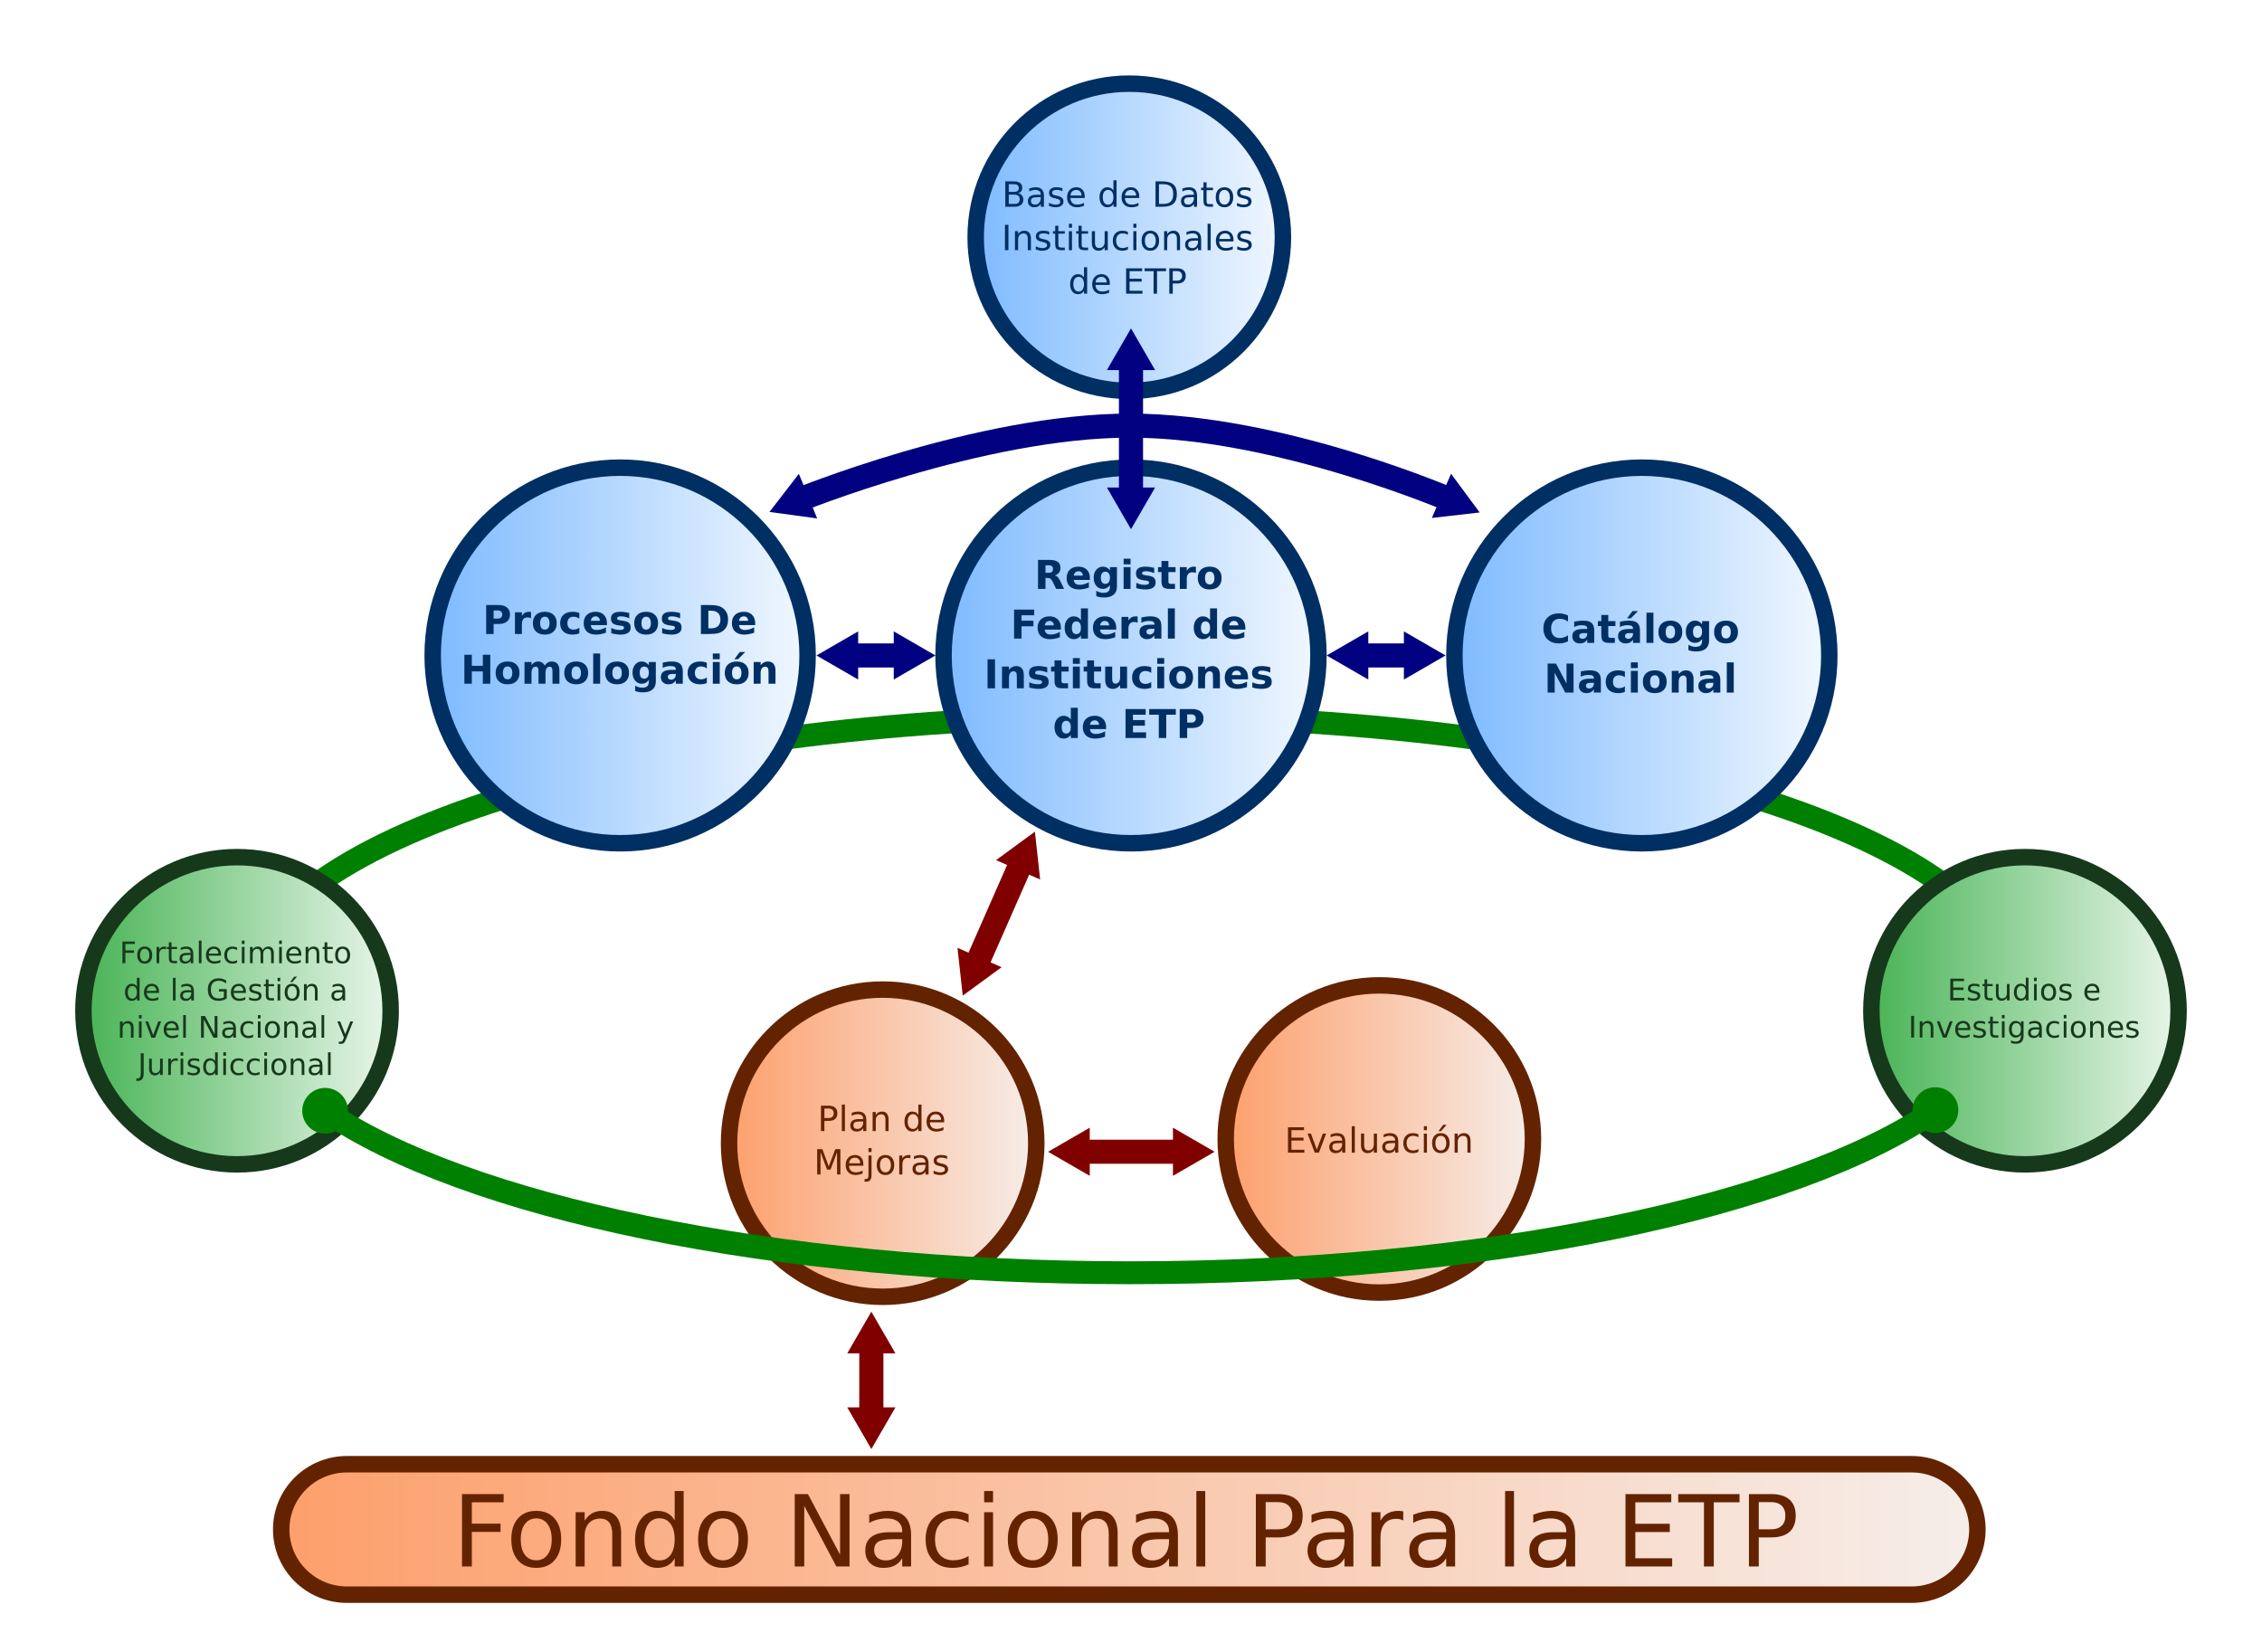
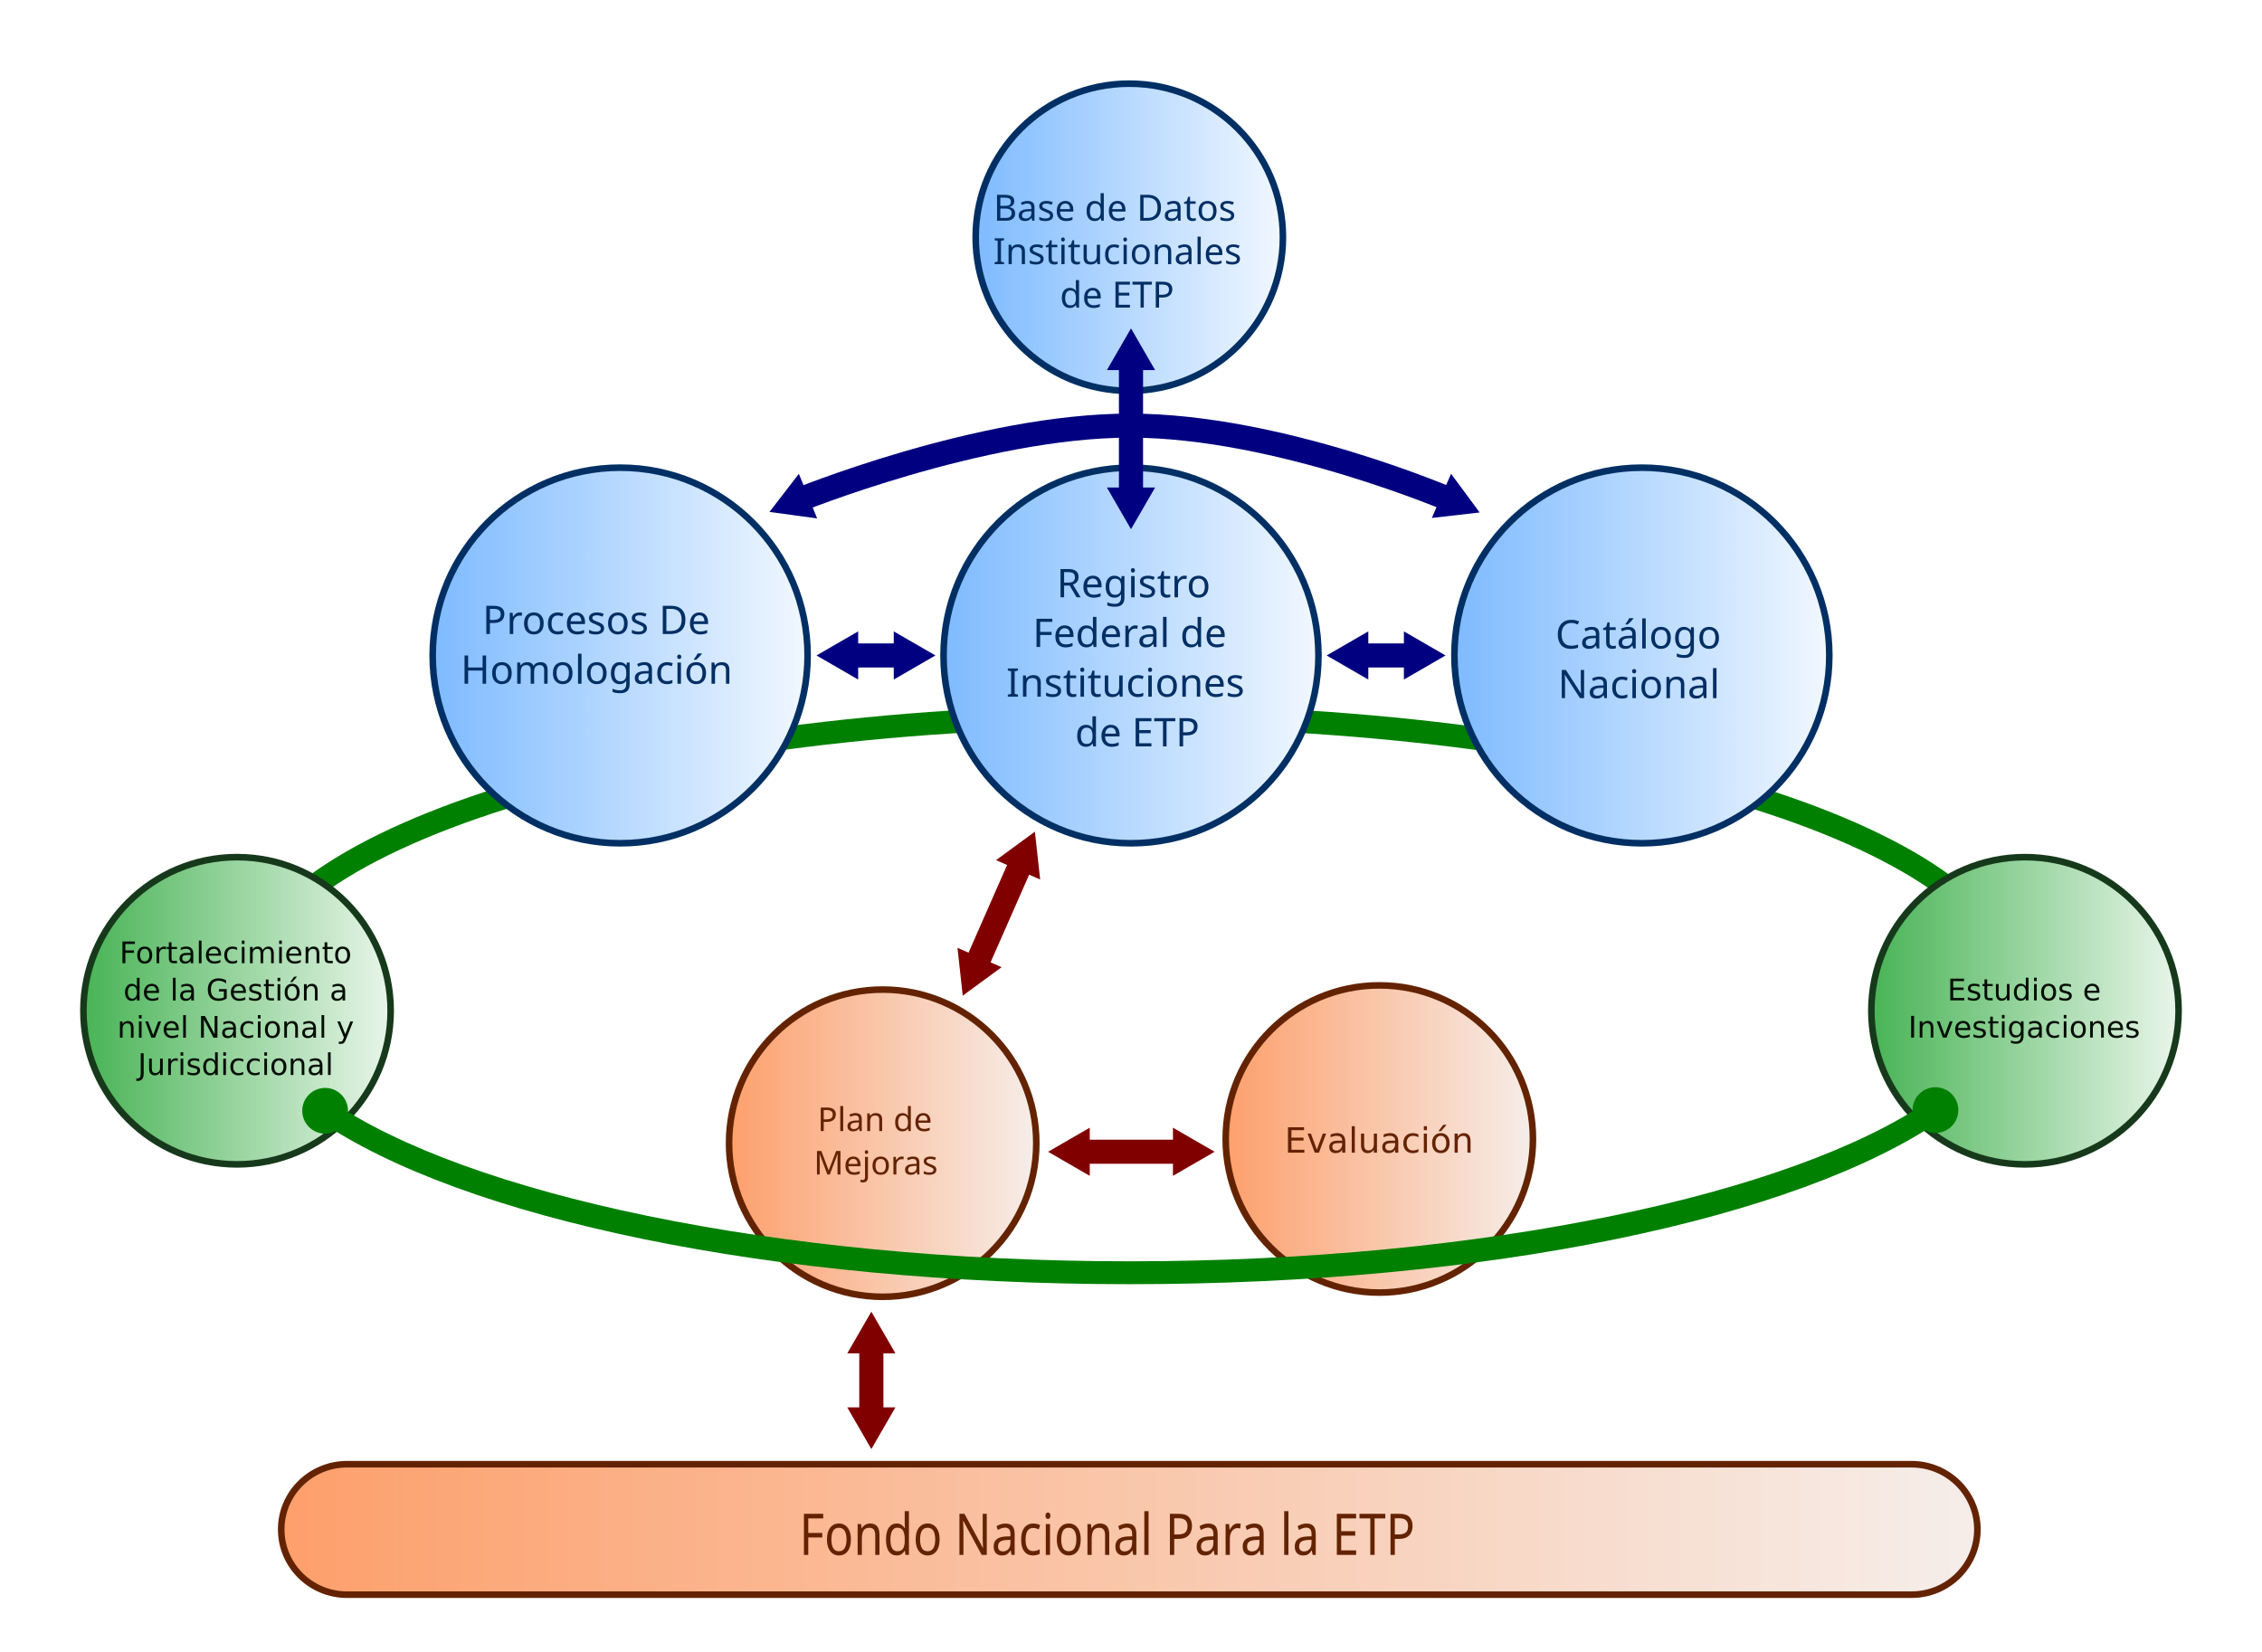
<svg xmlns="http://www.w3.org/2000/svg" xmlns:xlink="http://www.w3.org/1999/xlink" version="1.2" width="686.883" height="501.695" id="svg2">
  <defs id="defs4">
    <marker orient="auto" refY="0" refX="0" id="DotS" style="overflow:visible">
      <path id="path4845" d="m -2.5,-1 c 0,2.76 -2.24,5 -5,5 -2.76,0 -5,-2.24 -5,-5 0,-2.76 2.24,-5 5,-5 2.76,0 5,2.24 5,5 z" style="fill-rule:evenodd;stroke:#000000;stroke-width:1pt;marker-start:none;marker-end:none" transform="matrix(0.2,0,0,0.2,1.48,0.2)" />
    </marker>
    <marker orient="auto" refY="0" refX="0" id="TriangleInS" style="overflow:visible">
      <path id="path4917" d="m 5.77,0 -8.65,5 0,-10 8.65,5 z" style="fill-rule:evenodd;stroke:#000000;stroke-width:1pt;marker-start:none" transform="scale(-0.2,-0.2)" />
    </marker>
    <marker orient="auto" refY="0" refX="0" id="TriangleOutS" style="overflow:visible">
      <path id="path4926" d="m 5.77,0 -8.65,5 0,-10 8.65,5 z" style="fill-rule:evenodd;stroke:#000000;stroke-width:1pt;marker-start:none" transform="scale(0.2,0.2)" />
    </marker>
    <marker orient="auto" refY="0" refX="0" id="Arrow2Send" style="overflow:visible">
      <path id="path4810" style="font-size:12px;fill-rule:evenodd;stroke-width:0.625;stroke-linejoin:round" d="M 8.719,4.034 -2.207,0.016 8.719,-4.002 c -1.745,2.372 -1.735,5.617 -6e-7,8.035 z" transform="matrix(-0.3,0,0,-0.3,0.69,0)" />
    </marker>
    <marker orient="auto" refY="0" refX="0" id="Arrow2Sstart" style="overflow:visible">
      <path id="path4807" style="font-size:12px;fill-rule:evenodd;stroke-width:0.625;stroke-linejoin:round" d="M 8.719,4.034 -2.207,0.016 8.719,-4.002 c -1.745,2.372 -1.735,5.617 -6e-7,8.035 z" transform="matrix(0.3,0,0,0.3,-0.69,0)" />
    </marker>
    <marker orient="auto" refY="0" refX="0" id="Arrow1Lstart" style="overflow:visible">
      <path id="path4777" d="M 0,0 5,-5 -12.5,0 5,5 0,0 z" style="fill-rule:evenodd;stroke:#000000;stroke-width:1pt;marker-start:none" transform="matrix(0.8,0,0,0.8,10,0)" />
    </marker>
    <linearGradient id="linearGradient4652">
      <stop id="stop4654" style="stop-color:#47b354;stop-opacity:1;" offset="0" />
      <stop id="stop4656" style="stop-color:#eaf6eb;stop-opacity:1;" offset="1" />
    </linearGradient>
    <linearGradient id="linearGradient4636">
      <stop offset="0" style="stop-color:#fd9f6b;stop-opacity:1;" id="stop4638" />
      <stop offset="1" style="stop-color:#f6eeea;stop-opacity:1;" id="stop4640" />
    </linearGradient>
    <linearGradient id="linearGradient3600">
      <stop id="stop3602" style="stop-color:#ffb601;stop-opacity:1" offset="0" />
      <stop id="stop3604" style="stop-color:#ffdf91;stop-opacity:1" offset="1" />
    </linearGradient>
    <linearGradient id="linearGradient3600-6">
      <stop id="stop3602-8" style="stop-color:#cb8d35;stop-opacity:1" offset="0" />
      <stop id="stop3604-1" style="stop-color:#e8cea8;stop-opacity:1" offset="1" />
    </linearGradient>
    <linearGradient id="linearGradient3600-0-3">
      <stop id="stop3602-0-1" style="stop-color:#7dbaff;stop-opacity:1" offset="0" />
      <stop id="stop3604-6-0" style="stop-color:#f2f8ff;stop-opacity:1" offset="1" />
    </linearGradient>
    <linearGradient id="linearGradient3600-0-3-1">
      <stop id="stop3602-0-1-0" style="stop-color:#253e8f;stop-opacity:1" offset="0" />
      <stop id="stop3604-6-0-3" style="stop-color:#385bcc;stop-opacity:1" offset="1" />
    </linearGradient>
    <linearGradient x1="264.286" y1="142.791" x2="264.286" y2="293.362" id="linearGradient3983-7" xlink:href="#linearGradient3600-6-4" gradientUnits="userSpaceOnUse" gradientTransform="matrix(0.4129249,0,0,0.4237654,410.4032,250.8447)" />
    <linearGradient id="linearGradient3600-6-4">
      <stop id="stop3602-8-7" style="stop-color:#cb8d35;stop-opacity:1" offset="0" />
      <stop id="stop3604-1-1" style="stop-color:#e8cea8;stop-opacity:1" offset="1" />
    </linearGradient>
    <linearGradient x1="264.286" y1="142.791" x2="264.286" y2="293.362" id="linearGradient3032" xlink:href="#linearGradient3600" gradientUnits="userSpaceOnUse" gradientTransform="matrix(0.4129249,0,0,0.4441387,50.51218,-40.02081)" />
    <linearGradient x1="264.286" y1="142.791" x2="264.286" y2="293.362" id="linearGradient3044" xlink:href="#linearGradient3600-6" gradientUnits="userSpaceOnUse" gradientTransform="matrix(0.4129249,0,0,0.5378561,307.7055,-51.16677)" />
    <linearGradient x1="264.286" y1="142.791" x2="264.286" y2="293.362" id="linearGradient3056" xlink:href="#linearGradient3600-0-3" gradientUnits="userSpaceOnUse" gradientTransform="matrix(0.4129249,0,0,0.5378561,50.51219,80.4715)" />
    <linearGradient x1="264.286" y1="142.791" x2="264.286" y2="293.362" id="linearGradient3069" xlink:href="#linearGradient3600-0-3" gradientUnits="userSpaceOnUse" gradientTransform="matrix(0.4129249,0,0,0.5378561,208.6035,80.47149)" />
    <linearGradient x1="264.286" y1="142.791" x2="264.286" y2="293.362" id="linearGradient3083" xlink:href="#linearGradient3600-0-3-1" gradientUnits="userSpaceOnUse" gradientTransform="matrix(0.4129249,0,0,0.5378561,436.3021,80.47149)" />
    <linearGradient x1="264.286" y1="142.791" x2="264.286" y2="293.362" id="linearGradient3097" xlink:href="#linearGradient3600-6" gradientUnits="userSpaceOnUse" gradientTransform="matrix(0.4129249,0,0,0.4237654,51.54455,230.8447)" />
    <linearGradient x1="264.286" y1="142.791" x2="264.286" y2="293.362" id="linearGradient3111" xlink:href="#linearGradient3600-6" gradientUnits="userSpaceOnUse" gradientTransform="matrix(0.4129249,0,0,0.4237654,430.4032,230.8447)" />
    <linearGradient xlink:href="#linearGradient4652" id="linearGradient4748" gradientUnits="userSpaceOnUse" x1="-390.831" y1="56.78" x2="-265.102" y2="56.78" />
    <linearGradient xlink:href="#linearGradient3600-0-3" id="linearGradient4750" gradientUnits="userSpaceOnUse" x1="-390.649" y1="56.78" x2="-265.283" y2="56.78" />
    <linearGradient xlink:href="#linearGradient3600-0-3" id="linearGradient4752" gradientUnits="userSpaceOnUse" x1="-390.649" y1="56.78" x2="-265.283" y2="56.78" />
    <linearGradient xlink:href="#linearGradient3600-0-3" id="linearGradient4754" gradientUnits="userSpaceOnUse" x1="-390.649" y1="56.78" x2="-265.283" y2="56.78" />
    <linearGradient xlink:href="#linearGradient3600-0-3" id="linearGradient4756" gradientUnits="userSpaceOnUse" x1="-390.831" y1="56.78" x2="-265.102" y2="56.78" />
    <linearGradient xlink:href="#linearGradient4652" id="linearGradient4758" gradientUnits="userSpaceOnUse" x1="-390.831" y1="56.78" x2="-265.102" y2="56.78" />
    <linearGradient xlink:href="#linearGradient4636" id="linearGradient4760" gradientUnits="userSpaceOnUse" x1="-390.831" y1="56.78" x2="-265.102" y2="56.78" />
    <linearGradient xlink:href="#linearGradient4636" id="linearGradient4762" gradientUnits="userSpaceOnUse" x1="-390.831" y1="56.78" x2="-265.102" y2="56.78" />
    <marker orient="auto" refY="0" refX="0" id="Arrow2Sstart-7" style="overflow:visible">
      <path id="path4807-2" style="font-size:12px;fill-rule:evenodd;stroke-width:0.625;stroke-linejoin:round" d="M 8.719,4.034 -2.207,0.016 8.719,-4.002 c -1.745,2.372 -1.735,5.617 -6e-7,8.035 z" transform="matrix(0.3,0,0,0.3,-0.69,0)" />
    </marker>
    <marker orient="auto" refY="0" refX="0" id="Arrow2Send-3" style="overflow:visible">
      <path id="path4810-5" style="font-size:12px;fill-rule:evenodd;stroke-width:0.625;stroke-linejoin:round" d="M 8.719,4.034 -2.207,0.016 8.719,-4.002 c -1.745,2.372 -1.735,5.617 -6e-7,8.035 z" transform="matrix(-0.3,0,0,-0.3,0.69,0)" />
    </marker>
    <marker orient="auto" refY="0" refX="0" id="Arrow2Sstart-8" style="overflow:visible">
      <path id="path4807-9" style="font-size:12px;fill-rule:evenodd;stroke-width:0.625;stroke-linejoin:round" d="M 8.719,4.034 -2.207,0.016 8.719,-4.002 c -1.745,2.372 -1.735,5.617 -6e-7,8.035 z" transform="matrix(0.3,0,0,0.3,-0.69,0)" />
    </marker>
    <marker orient="auto" refY="0" refX="0" id="Arrow2Send-4" style="overflow:visible">
      <path id="path4810-1" style="font-size:12px;fill-rule:evenodd;stroke-width:0.625;stroke-linejoin:round" d="M 8.719,4.034 -2.207,0.016 8.719,-4.002 c -1.745,2.372 -1.735,5.617 -6e-7,8.035 z" transform="matrix(-0.3,0,0,-0.3,0.69,0)" />
    </marker>
    <marker orient="auto" refY="0" refX="0" id="Arrow2Sstart-5" style="overflow:visible">
      <path id="path4807-4" style="font-size:12px;fill-rule:evenodd;stroke-width:0.625;stroke-linejoin:round" d="M 8.719,4.034 -2.207,0.016 8.719,-4.002 c -1.745,2.372 -1.735,5.617 -6e-7,8.035 z" transform="matrix(0.3,0,0,0.3,-0.69,0)" />
    </marker>
    <marker orient="auto" refY="0" refX="0" id="Arrow2Send-8" style="overflow:visible">
      <path id="path4810-7" style="font-size:12px;fill-rule:evenodd;stroke-width:0.625;stroke-linejoin:round" d="M 8.719,4.034 -2.207,0.016 8.719,-4.002 c -1.745,2.372 -1.735,5.617 -6e-7,8.035 z" transform="matrix(-0.3,0,0,-0.3,0.69,0)" />
    </marker>
    <marker orient="auto" refY="0" refX="0" id="TriangleInS-4" style="overflow:visible">
      <path id="path4917-5" d="m 5.77,0 -8.65,5 0,-10 8.65,5 z" style="fill-rule:evenodd;stroke:#000000;stroke-width:1pt;marker-start:none" transform="scale(-0.2,-0.2)" />
    </marker>
    <marker orient="auto" refY="0" refX="0" id="TriangleOutS-7" style="overflow:visible">
      <path id="path4926-0" d="m 5.77,0 -8.65,5 0,-10 8.65,5 z" style="fill-rule:evenodd;stroke:#000000;stroke-width:1pt;marker-start:none" transform="scale(0.2,0.2)" />
    </marker>
    <marker orient="auto" refY="0" refX="0" id="TriangleInS-8" style="overflow:visible">
      <path id="path4917-9" d="m 5.77,0 -8.65,5 0,-10 8.65,5 z" style="fill-rule:evenodd;stroke:#000000;stroke-width:1pt;marker-start:none" transform="scale(-0.2,-0.2)" />
    </marker>
    <marker orient="auto" refY="0" refX="0" id="TriangleOutS-9" style="overflow:visible">
      <path id="path4926-3" d="m 5.77,0 -8.65,5 0,-10 8.65,5 z" style="fill-rule:evenodd;stroke:#000000;stroke-width:1pt;marker-start:none" transform="scale(0.2,0.2)" />
    </marker>
    <marker orient="auto" refY="0" refX="0" id="TriangleInS-46" style="overflow:visible">
      <path id="path4917-4" d="m 5.77,0 -8.65,5 0,-10 8.65,5 z" style="fill-rule:evenodd;stroke:#000000;stroke-width:1pt;marker-start:none" transform="scale(-0.2,-0.2)" />
    </marker>
    <marker orient="auto" refY="0" refX="0" id="TriangleOutS-5" style="overflow:visible">
      <path id="path4926-5" d="m 5.77,0 -8.65,5 0,-10 8.65,5 z" style="fill-rule:evenodd;stroke:#000000;stroke-width:1pt;marker-start:none" transform="scale(0.2,0.2)" />
    </marker>
    <linearGradient xlink:href="#linearGradient4636" id="linearGradient4014" gradientUnits="userSpaceOnUse" x1="-902.5" y1="329.661" x2="-214.449" y2="329.661" gradientTransform="matrix(0.7540672,0,0,0.7540672,764.0532,215.8952)" />
    <linearGradient xlink:href="#linearGradient3600-0-3" id="linearGradient4220" gradientUnits="userSpaceOnUse" x1="-390.831" y1="56.78" x2="-265.102" y2="56.78" />
  </defs>
  <path style="font-size:medium;font-style:normal;font-variant:normal;font-weight:normal;font-stretch:normal;text-indent:0;text-align:start;text-decoration:none;line-height:normal;letter-spacing:normal;word-spacing:normal;text-transform:none;direction:ltr;block-progression:tb;writing-mode:lr-tb;text-anchor:start;color:#000000;fill:#008000;fill-opacity:1;stroke:none;stroke-width:9.215;marker:none;visibility:visible;display:inline;overflow:visible;enable-background:accumulate;font-family:Bitstream Vera Sans;-inkscape-font-specification:Bitstream Vera Sans" d="m 343.073,214.066 c -74.539,0 -142.019,9.465 -191.156,24.908 -24.568,7.721 -44.561,16.911 -58.652,27.382 -14.092,10.471 -22.528,22.516 -22.528,35.677 0,14.183 9.756,27.042 25.921,38.104 l 3.912,-5.75 C 85.394,324.002 77.688,312.996 77.688,302.032 c 0,-10.173 6.605,-20.344 19.724,-30.092 13.119,-9.748 32.492,-18.775 56.579,-26.345 48.172,-15.14 115.133,-24.578 189.082,-24.578 73.949,0 140.886,9.438 189.059,24.578 24.086,7.57 43.483,16.597 56.602,26.345 13.119,9.748 19.724,19.919 19.724,30.092 0,10.945 -7.685,21.937 -22.811,32.307 l 3.912,5.726 c 16.114,-11.048 25.85,-23.875 25.85,-38.033 0,-13.161 -8.436,-25.206 -22.528,-35.677 -14.092,-10.471 -34.084,-19.661 -58.652,-27.382 -49.137,-15.443 -116.617,-24.908 -191.156,-24.908 z" id="path9162" />
  <g id="g_bases">
-     <path transform="matrix(0.7540672,0,0,0.7540672,590.2344,29.23682)" d="m -266.102,56.78 a 61.864,61.864 0 1 1 -123.729,0 61.864,61.864 0 1 1 123.729,0 z" id="path3446" style="fill:url(#linearGradient4220);fill-opacity:1;stroke:#002f64;stroke-width:6.631;stroke-linejoin:round;stroke-miterlimit:4;stroke-opacity:1;stroke-dasharray:none;stroke-dashoffset:0" />
-     <text xml:space="preserve" style="font-size:15.081px;font-style:normal;font-weight:normal;text-align:start;text-anchor:start;fill:#002f64;fill-opacity:1;stroke:none;font-family:Bitstream Vera Sans" x="304.242" y="62.792" id="text4098">
-       <tspan x="304.242" y="62.792" id="tspan4100">
-         <tspan x="304.242" y="62.792" style="font-size:10.557px;text-align:start;text-anchor:start;fill:#002f64" id="tspan4102">Base de Datos </tspan>
-       </tspan>
-       <tspan x="304.139" y="75.988" id="tspan4104">
-         <tspan x="304.139" y="75.988" style="font-size:10.557px;text-align:start;text-anchor:start;fill:#002f64" id="tspan4106">Institucionales </tspan>
-       </tspan>
-       <tspan x="324.376" y="89.184" id="tspan4108">
-         <tspan x="324.376" y="89.184" style="font-size:10.557px;text-align:start;text-anchor:start;fill:#002f64" id="tspan4110">de ETP</tspan>
+     <path transform="matrix(0.7540672,0,0,0.7540672,590.2344,29.23682)" d="m -266.102,56.78 a 61.864,61.864 0 1 1 -123.729,0 61.864,61.864 0 1 1 123.729,0 z" id="path3446" style="fill:url(#linearGradient4220);fill-opacity:1;stroke:#002f64;stroke-width:2.652;stroke-linejoin:round;stroke-miterlimit:4;stroke-opacity:1;stroke-dasharray:none;stroke-dashoffset:0" />
+     <text xml:space="preserve" style="font-size:11px;font-style:normal;font-variant:normal;font-weight:normal;font-stretch:normal;text-align:start;line-height:125%;writing-mode:lr-tb;text-anchor:start;fill:#002f64;fill-opacity:1;stroke:none;font-family:Sans;-inkscape-font-specification:Sans" x="301.7" y="67.029" id="text4098">
+       <tspan x="301.7" y="67.029" id="tspan4100">
+         <tspan x="301.7" y="67.029" style="font-size:11px;font-style:normal;font-variant:normal;font-weight:normal;font-stretch:normal;text-align:start;line-height:125%;writing-mode:lr-tb;text-anchor:start;fill:#002f64;font-family:Sans;-inkscape-font-specification:Sans" id="tspan4102">Base de Datos </tspan>
+       </tspan>
+       <tspan x="301.597" y="80.225" id="tspan4104">
+         <tspan x="301.597" y="80.225" style="font-size:11px;font-style:normal;font-variant:normal;font-weight:normal;font-stretch:normal;text-align:start;line-height:125%;writing-mode:lr-tb;text-anchor:start;fill:#002f64;font-family:Sans;-inkscape-font-specification:Sans" id="tspan4106">Institucionales </tspan>
+       </tspan>
+       <tspan x="321.834" y="93.422" id="tspan4108">
+         <tspan x="321.834" y="93.422" style="font-size:11px;font-style:normal;font-variant:normal;font-weight:normal;font-stretch:normal;text-align:start;line-height:125%;writing-mode:lr-tb;text-anchor:start;fill:#002f64;font-family:Sans;-inkscape-font-specification:Sans" id="tspan4110">de ETP</tspan>
      </tspan>
    </text>
  </g>
  <g id="g_homologacion">
-     <path transform="matrix(0.9201729,0,0,0.9219304,490.0981,146.7132)" d="m -266.102,56.78 a 61.864,61.864 0 1 1 -123.729,0 61.864,61.864 0 1 1 123.729,0 z" id="path3446-6" style="fill:url(#linearGradient4750);fill-opacity:1;stroke:#002f64;stroke-width:5.429;stroke-linejoin:round;stroke-miterlimit:4;stroke-opacity:1;stroke-dasharray:none;stroke-dashoffset:0" />
-     <text transform="scale(0.9990464,1.000954)" id="text4070" y="192.367" x="146.661" style="font-size:12.065px;font-style:normal;font-weight:bold;text-align:start;text-anchor:start;fill:#002f64;fill-opacity:1;stroke:none;font-family:Bitstream Vera Sans;-inkscape-font-specification:Bitstream Vera Sans Bold" xml:space="preserve">
+     <path transform="matrix(0.9201729,0,0,0.9219304,490.0981,146.7132)" d="m -266.102,56.78 a 61.864,61.864 0 1 1 -123.729,0 61.864,61.864 0 1 1 123.729,0 z" id="path3446-6" style="fill:url(#linearGradient4750);fill-opacity:1;stroke:#002f64;stroke-width:2.171;stroke-linejoin:round;stroke-miterlimit:4;stroke-opacity:1;stroke-dasharray:none;stroke-dashoffset:0" />
+     <text transform="scale(0.9990464,1.000954)" id="text4070" y="192.367" x="146.661" style="font-size:12px;font-style:normal;font-weight:normal;text-align:start;text-anchor:start;fill:#002f64;fill-opacity:1;stroke:none;font-family:Sans;-inkscape-font-specification:Sans;font-stretch:normal;font-variant:normal;writing-mode:lr;line-height:125%" xml:space="preserve">
      <tspan id="tspan4072" y="192.367" x="146.661">
-         <tspan id="tspan4074" style="fill:#002f64;-inkscape-font-specification:Bitstream Vera Sans Bold;text-anchor:start;text-align:start" y="192.367" x="146.661">Procesos De </tspan>
+         <tspan id="tspan4074" style="text-align:start;text-anchor:start;fill:#002f64;-inkscape-font-specification:Sans;font-family:Sans;font-weight:normal;font-style:normal;font-stretch:normal;font-variant:normal;font-size:12px;writing-mode:lr;line-height:125%" y="192.367" x="146.661">Procesos De </tspan>
      </tspan>
      <tspan id="tspan4076" y="207.448" x="140.04">
-         <tspan id="tspan4078" style="fill:#002f64;-inkscape-font-specification:Bitstream Vera Sans Bold;text-anchor:start;text-align:start" y="207.448" x="140.04">Homologación</tspan>
+         <tspan id="tspan4078" style="text-align:start;text-anchor:start;fill:#002f64;-inkscape-font-specification:Sans;font-family:Sans;font-weight:normal;font-style:normal;font-stretch:normal;font-variant:normal;font-size:12px;writing-mode:lr;line-height:125%" y="207.448" x="140.04">Homologación</tspan>
      </tspan>
    </text>
  </g>
  <g id="g_registro">
-     <path transform="matrix(0.9201729,0,0,0.9219304,645.2271,146.7132)" d="m -266.102,56.78 a 61.864,61.864 0 1 1 -123.729,0 61.864,61.864 0 1 1 123.729,0 z" id="path3446-6-9" style="fill:url(#linearGradient4752);fill-opacity:1;stroke:#002f64;stroke-width:5.429;stroke-linejoin:round;stroke-miterlimit:4;stroke-opacity:1;stroke-dasharray:none;stroke-dashoffset:0" />
-     <text transform="scale(0.9990464,1.000954)" id="text4080" y="178.673" x="314.4" style="font-size:12.065px;font-style:normal;font-weight:bold;text-align:start;text-anchor:start;fill:#002f64;fill-opacity:1;stroke:none;font-family:Bitstream Vera Sans;-inkscape-font-specification:Bitstream Vera Sans Bold" xml:space="preserve">
-       <tspan id="tspan4082" y="178.673" x="314.4">
-         <tspan id="tspan4084" style="fill:#002f64;-inkscape-font-specification:Bitstream Vera Sans Bold;text-anchor:start;text-align:start" y="178.673" x="314.4">Registro </tspan>
-       </tspan>
-       <tspan id="tspan4086" y="193.754" x="307.118">
-         <tspan id="tspan4088" style="fill:#002f64;-inkscape-font-specification:Bitstream Vera Sans Bold;text-anchor:start;text-align:start" y="193.754" x="307.118">Federal de </tspan>
-       </tspan>
-       <tspan id="tspan4090" y="208.836" x="299.059">
-         <tspan id="tspan4092" style="fill:#002f64;-inkscape-font-specification:Bitstream Vera Sans Bold;text-anchor:start;text-align:start" y="208.836" x="299.059">Instituciones </tspan>
-       </tspan>
-       <tspan id="tspan4094" y="223.917" x="319.973">
-         <tspan id="tspan4096" style="fill:#002f64;-inkscape-font-specification:Bitstream Vera Sans Bold;text-anchor:start;text-align:start" y="223.917" x="319.973">de ETP</tspan>
+     <path transform="matrix(0.9201729,0,0,0.9219304,645.2271,146.7132)" d="m -266.102,56.78 a 61.864,61.864 0 1 1 -123.729,0 61.864,61.864 0 1 1 123.729,0 z" id="path3446-6-9" style="fill:url(#linearGradient4752);fill-opacity:1;stroke:#002f64;stroke-width:2.171;stroke-linejoin:round;stroke-miterlimit:4;stroke-opacity:1;stroke-dasharray:none;stroke-dashoffset:0" />
+     <text transform="scale(0.9990464,1.000954)" id="text4080" y="181.213" x="321.186" style="font-size:12.065px;font-style:normal;font-weight:bold;text-align:start;line-height:125%;text-anchor:start;fill:#002f64;fill-opacity:1;stroke:none;font-family:Bitstream Vera Sans;-inkscape-font-specification:Bitstream Vera Sans Bold" xml:space="preserve">
+       <tspan id="tspan4082" y="181.213" x="321.186" style="font-size:12px;font-style:normal;font-variant:normal;font-weight:normal;font-stretch:normal;text-align:start;line-height:125%;writing-mode:lr-tb;text-anchor:start;font-family:Sans;-inkscape-font-specification:Sans">
+         <tspan id="tspan4084" style="font-size:12px;font-style:normal;font-variant:normal;font-weight:normal;font-stretch:normal;text-align:start;line-height:125%;writing-mode:lr-tb;text-anchor:start;fill:#002f64;font-family:Sans;-inkscape-font-specification:Sans" y="181.213" x="321.186">Registro </tspan>
+       </tspan>
+       <tspan id="tspan4086" y="196.294" x="313.904" style="font-size:12px;font-style:normal;font-variant:normal;font-weight:normal;font-stretch:normal;text-align:start;line-height:125%;writing-mode:lr-tb;text-anchor:start;font-family:Sans;-inkscape-font-specification:Sans">
+         <tspan id="tspan4088" style="font-size:12px;font-style:normal;font-variant:normal;font-weight:normal;font-stretch:normal;text-align:start;line-height:125%;writing-mode:lr-tb;text-anchor:start;fill:#002f64;font-family:Sans;-inkscape-font-specification:Sans" y="196.294" x="313.904">Federal de </tspan>
+       </tspan>
+       <tspan id="tspan4090" y="211.376" x="305.845" style="font-size:12px;font-style:normal;font-variant:normal;font-weight:normal;font-stretch:normal;text-align:start;line-height:125%;writing-mode:lr-tb;text-anchor:start;font-family:Sans;-inkscape-font-specification:Sans">
+         <tspan id="tspan4092" style="font-size:12px;font-style:normal;font-variant:normal;font-weight:normal;font-stretch:normal;text-align:start;line-height:125%;writing-mode:lr-tb;text-anchor:start;fill:#002f64;font-family:Sans;-inkscape-font-specification:Sans" y="211.376" x="305.845">Instituciones </tspan>
+       </tspan>
+       <tspan id="tspan4094" y="226.457" x="326.759" style="font-size:12px;font-style:normal;font-variant:normal;font-weight:normal;font-stretch:normal;text-align:start;line-height:125%;writing-mode:lr-tb;text-anchor:start;font-family:Sans;-inkscape-font-specification:Sans">
+         <tspan id="tspan4096" style="font-size:12px;font-style:normal;font-variant:normal;font-weight:normal;font-stretch:normal;text-align:start;line-height:125%;writing-mode:lr-tb;text-anchor:start;fill:#002f64;font-family:Sans;-inkscape-font-specification:Sans" y="226.457" x="326.759">de ETP</tspan>
      </tspan>
    </text>
  </g>
  <g id="g_catalogo">
-     <path transform="matrix(0.9201729,0,0,0.9219304,800.3561,146.7132)" d="m -266.102,56.78 a 61.864,61.864 0 1 1 -123.729,0 61.864,61.864 0 1 1 123.729,0 z" id="path3446-6-2" style="fill:url(#linearGradient4754);fill-opacity:1;stroke:#002f64;stroke-width:5.429;stroke-linejoin:round;stroke-miterlimit:4;stroke-opacity:1;stroke-dasharray:none;stroke-dashoffset:0" />
-     <text transform="scale(0.9990464,1.000954)" id="text4112" y="195.049" x="468.522" style="font-size:12.065px;font-style:normal;font-weight:bold;text-align:start;text-anchor:start;fill:#002f64;fill-opacity:1;stroke:none;font-family:Bitstream Vera Sans;-inkscape-font-specification:Bitstream Vera Sans Bold" xml:space="preserve">
-       <tspan id="tspan4114" y="195.049" x="468.522">
-         <tspan id="tspan4116" style="fill:#002f64;-inkscape-font-specification:Bitstream Vera Sans Bold;text-anchor:start;text-align:start" y="195.049" x="468.522">Catálogo </tspan>
-       </tspan>
-       <tspan id="tspan4118" y="210.131" x="469.299">
-         <tspan id="tspan4120" style="fill:#002f64;-inkscape-font-specification:Bitstream Vera Sans Bold;text-anchor:start;text-align:start" y="210.131" x="469.299">Nacional</tspan>
+     <path transform="matrix(0.9201729,0,0,0.9219304,800.3561,146.7132)" d="m -266.102,56.78 a 61.864,61.864 0 1 1 -123.729,0 61.864,61.864 0 1 1 123.729,0 z" id="path3446-6-2" style="fill:url(#linearGradient4754);fill-opacity:1;stroke:#002f64;stroke-width:2.171;stroke-linejoin:round;stroke-miterlimit:4;stroke-opacity:1;stroke-dasharray:none;stroke-dashoffset:0" />
+     <text transform="scale(0.9990464,1.000954)" id="text4112" y="196.743" x="472.763" style="font-size:12px;font-style:normal;font-variant:normal;font-weight:normal;font-stretch:normal;text-align:start;line-height:125%;writing-mode:lr-tb;text-anchor:start;fill:#002f64;fill-opacity:1;stroke:none;font-family:Sans;-inkscape-font-specification:Sans" xml:space="preserve">
+       <tspan id="tspan4114" y="196.743" x="472.763">
+         <tspan id="tspan4116" style="font-size:12px;font-style:normal;font-variant:normal;font-weight:normal;font-stretch:normal;text-align:start;line-height:125%;writing-mode:lr-tb;text-anchor:start;fill:#002f64;font-family:Sans;-inkscape-font-specification:Sans" y="196.743" x="472.763">Catálogo </tspan>
+       </tspan>
+       <tspan id="tspan4118" y="211.824" x="473.541">
+         <tspan id="tspan4120" style="font-size:12px;font-style:normal;font-variant:normal;font-weight:normal;font-stretch:normal;text-align:start;line-height:125%;writing-mode:lr-tb;text-anchor:start;fill:#002f64;font-family:Sans;-inkscape-font-specification:Sans" y="211.824" x="473.541">Nacional</tspan>
      </tspan>
    </text>
  </g>
  <g id="g_plan_de_mejoras">
-     <path transform="matrix(0.7540672,0,0,0.7540672,515.3434,304.3606)" d="m -266.102,56.78 a 61.864,61.864 0 1 1 -123.729,0 61.864,61.864 0 1 1 123.729,0 z" id="path3446-60" style="fill:url(#linearGradient4762);fill-opacity:1;stroke:#642300;stroke-width:6.631;stroke-linejoin:round;stroke-miterlimit:4;stroke-opacity:1;stroke-dasharray:none;stroke-dashoffset:0" />
+     <path transform="matrix(0.7540672,0,0,0.7540672,515.3434,304.3606)" d="m -266.102,56.78 a 61.864,61.864 0 1 1 -123.729,0 61.864,61.864 0 1 1 123.729,0 z" id="path3446-60" style="fill:url(#linearGradient4762);fill-opacity:1;stroke:#642300;stroke-width:2.652;stroke-linejoin:round;stroke-miterlimit:4;stroke-opacity:1;stroke-dasharray:none;stroke-dashoffset:0" />
    <text id="text4042" y="343.491" x="248.261" style="font-size:15.081px;font-style:normal;font-weight:normal;text-align:center;text-anchor:middle;fill:#642300;fill-opacity:1;stroke:none;font-family:Bitstream Vera Sans" xml:space="preserve">
-       <tspan style="text-anchor:start;text-align:start" id="tspan4044" y="343.491" x="248.261">
-         <tspan id="tspan4046" style="font-size:10.557px;fill:#642300;text-anchor:start;text-align:start" y="343.491" x="248.261">Plan de </tspan>
-       </tspan>
-       <tspan style="text-anchor:start;text-align:start" id="tspan4048" y="356.687" x="247.117">
-         <tspan id="tspan4050" style="font-size:10.557px;fill:#642300;text-anchor:start;text-align:start" y="356.687" x="247.117">Mejoras</tspan>
+       <tspan style="text-anchor:start;text-align:start;-inkscape-font-specification:Sans;font-family:Sans;font-weight:normal;font-style:normal;font-stretch:normal;font-variant:normal;font-size:10px;writing-mode:lr;line-height:125%" id="tspan4044" y="343.491" x="248.261">
+         <tspan id="tspan4046" style="font-size:10px;fill:#642300;text-anchor:start;text-align:start;-inkscape-font-specification:Sans;font-family:Sans;font-weight:normal;font-style:normal;font-stretch:normal;font-variant:normal;writing-mode:lr;line-height:125%" y="343.491" x="248.261">Plan de </tspan>
+       </tspan>
+       <tspan style="text-anchor:start;text-align:start;-inkscape-font-specification:Sans;font-family:Sans;font-weight:normal;font-style:normal;font-stretch:normal;font-variant:normal;font-size:10px;writing-mode:lr;line-height:125%" id="tspan4048" y="356.687" x="247.117">
+         <tspan id="tspan4050" style="font-size:10px;fill:#642300;text-anchor:start;text-align:start;-inkscape-font-specification:Sans;font-family:Sans;font-weight:normal;font-style:normal;font-stretch:normal;font-variant:normal;writing-mode:lr;line-height:125%" y="356.687" x="247.117">Mejoras</tspan>
      </tspan>
    </text>
  </g>
  <g id="g_evaluacion">
-     <path transform="matrix(0.7540672,0,0,0.7540672,666.1568,303.0825)" d="m -266.102,56.78 c 0,34.167 -27.698,61.864 -61.864,61.864 -34.167,0 -61.864,-27.698 -61.864,-61.864 0,-34.167 27.698,-61.864 61.864,-61.864 34.167,0 61.864,27.698 61.864,61.864 z" id="path3446-0" style="fill:url(#linearGradient4760);fill-opacity:1;stroke:#642300;stroke-width:6.631;stroke-linejoin:round;stroke-miterlimit:4;stroke-opacity:1;stroke-dasharray:none;stroke-dashoffset:0" />
+     <path transform="matrix(0.7540672,0,0,0.7540672,666.1568,303.0825)" d="m -266.102,56.78 c 0,34.167 -27.698,61.864 -61.864,61.864 -34.167,0 -61.864,-27.698 -61.864,-61.864 0,-34.167 27.698,-61.864 61.864,-61.864 34.167,0 61.864,27.698 61.864,61.864 z" id="path3446-0" style="fill:url(#linearGradient4760);fill-opacity:1;stroke:#642300;stroke-width:2.652;stroke-linejoin:round;stroke-miterlimit:4;stroke-opacity:1;stroke-dasharray:none;stroke-dashoffset:0" />
    <text id="text4036" y="350.045" x="390.082" style="font-size:15.081px;font-style:normal;font-weight:normal;text-align:center;text-anchor:middle;fill:#642300;fill-opacity:1;stroke:none;font-family:Bitstream Vera Sans" xml:space="preserve">
      <tspan style="text-anchor:start;text-align:start" id="tspan4038" y="350.045" x="390.082">
        <tspan id="tspan4040" style="font-size:10.557px;fill:#642300;text-anchor:start;text-align:start" y="350.045" x="390.082">Evaluación</tspan>
      </tspan>
    </text>
  </g>
  <g id="g_fortalecimiento">
-     <path transform="matrix(0.7540672,0,0,0.7540672,319.2859,264.1414)" d="m -266.102,56.78 a 61.864,61.864 0 1 1 -123.729,0 61.864,61.864 0 1 1 123.729,0 z" id="path3446-60-0" style="fill:url(#linearGradient4758);fill-opacity:1;stroke:#17391b;stroke-width:6.631;stroke-linejoin:round;stroke-miterlimit:4;stroke-opacity:1;stroke-dasharray:none;stroke-dashoffset:0" />
-     <text id="text4052" y="292.522" x="36.29" style="font-size:15.081px;font-style:normal;font-weight:normal;text-align:start;text-anchor:start;fill:#17391b;fill-opacity:1;stroke:none;font-family:Bitstream Vera Sans" xml:space="preserve">
+     <path transform="matrix(0.7540672,0,0,0.7540672,319.2859,264.1414)" d="m -266.102,56.78 a 61.864,61.864 0 1 1 -123.729,0 61.864,61.864 0 1 1 123.729,0 z" id="path3446-60-0" style="fill:url(#linearGradient4758);fill-opacity:1;stroke:#17391b;stroke-width:2.652;stroke-linejoin:round;stroke-miterlimit:4;stroke-opacity:1;stroke-dasharray:none;stroke-dashoffset:0" />
+     <text id="text4052" y="292.522" x="36.29" style="font-size:15.081px;font-style:normal;font-weight:normal;text-align:start;text-anchor:start;fill:#000d00;fill-opacity:1;stroke:none;font-family:Bitstream Vera Sans" xml:space="preserve">
      <tspan id="tspan4054" y="292.522" x="36.29">
-         <tspan id="tspan4056" style="font-size:9.049px;fill:#17391b;text-anchor:start;text-align:start" y="292.522" x="36.29">Fortalecimiento </tspan>
+         <tspan id="tspan4056" style="font-size:9.049px;fill:#000d00;text-anchor:start;text-align:start;fill-opacity:1" y="292.522" x="36.29">Fortalecimiento </tspan>
      </tspan>
      <tspan id="tspan4058" y="303.833" x="37.466">
-         <tspan id="tspan4060" style="font-size:9.049px;fill:#17391b;text-anchor:start;text-align:start" y="303.833" x="37.466">de la Gestión a </tspan>
+         <tspan id="tspan4060" style="font-size:9.049px;fill:#000d00;text-anchor:start;text-align:start;fill-opacity:1" y="303.833" x="37.466">de la Gestión a </tspan>
      </tspan>
      <tspan id="tspan4062" y="315.144" x="35.592">
-         <tspan id="tspan4064" style="font-size:9.049px;fill:#17391b;text-anchor:start;text-align:start" y="315.144" x="35.592">nivel Nacional y </tspan>
+         <tspan id="tspan4064" style="font-size:9.049px;fill:#000d00;text-anchor:start;text-align:start;fill-opacity:1" y="315.144" x="35.592">nivel Nacional y </tspan>
      </tspan>
      <tspan id="tspan4066" y="326.455" x="41.849">
-         <tspan id="tspan4068" style="font-size:9.049px;fill:#17391b;text-anchor:start;text-align:start" y="326.455" x="41.849">Jurisdiccional</tspan>
+         <tspan id="tspan4068" style="font-size:9.049px;fill:#000d00;text-anchor:start;text-align:start;fill-opacity:1" y="326.455" x="41.849">Jurisdiccional</tspan>
      </tspan>
    </text>
  </g>
  <g id="g_estudios">
-     <path transform="matrix(0.7540672,0,0,0.7540672,862.2142,264.1414)" d="m -266.102,56.78 a 61.864,61.864 0 1 1 -123.729,0 61.864,61.864 0 1 1 123.729,0 z" id="path3446-60-0-7" style="fill:url(#linearGradient4748);fill-opacity:1;stroke:#17391b;stroke-width:6.631;stroke-linejoin:round;stroke-miterlimit:4;stroke-opacity:1;stroke-dasharray:none;stroke-dashoffset:0" />
-     <text id="text4026" y="303.798" x="591.338" style="font-size:15.081px;font-style:normal;font-weight:normal;text-align:center;text-anchor:middle;fill:#17391b;fill-opacity:1;stroke:none;font-family:Bitstream Vera Sans" xml:space="preserve">
-       <tspan style="text-anchor:start;text-align:start" id="tspan4028" y="303.798" x="591.338">
-         <tspan id="tspan4030" style="font-size:9.049px;fill:#17391b;text-anchor:start;text-align:start" y="303.798" x="591.338">Estudios e </tspan>
-       </tspan>
-       <tspan style="text-anchor:start;text-align:start" id="tspan4032" y="315.109" x="579.453">
-         <tspan id="tspan4034" style="font-size:9.049px;fill:#17391b;text-anchor:start;text-align:start" y="315.109" x="579.453">Investigaciones</tspan>
+     <path transform="matrix(0.7540672,0,0,0.7540672,862.2142,264.1414)" d="m -266.102,56.78 a 61.864,61.864 0 1 1 -123.729,0 61.864,61.864 0 1 1 123.729,0 z" id="path3446-60-0-7" style="fill:url(#linearGradient4748);fill-opacity:1;stroke:#17391b;stroke-width:2.652;stroke-linejoin:round;stroke-miterlimit:4;stroke-opacity:1;stroke-dasharray:none;stroke-dashoffset:0" />
+     <text id="text4026" y="303.798" x="591.338" style="font-size:15.081px;font-style:normal;font-weight:normal;text-align:center;text-anchor:middle;fill:#000d00;fill-opacity:1;stroke:none;font-family:Bitstream Vera Sans" xml:space="preserve">
+       <tspan style="text-anchor:start;text-align:start;fill:#000d00;fill-opacity:1" id="tspan4028" y="303.798" x="591.338">
+         <tspan id="tspan4030" style="font-size:9.049px;fill:#000d00;text-anchor:start;text-align:start;fill-opacity:1" y="303.798" x="591.338">Estudios e </tspan>
+       </tspan>
+       <tspan style="text-anchor:start;text-align:start;fill:#000d00;fill-opacity:1" id="tspan4032" y="315.109" x="579.453">
+         <tspan id="tspan4034" style="font-size:9.049px;fill:#000d00;text-anchor:start;text-align:start;fill-opacity:1" y="315.109" x="579.453">Investigaciones</tspan>
      </tspan>
    </text>
  </g>
  <g id="g_fondo">
-     <rect ry="20" rx="20" y="444.671" x="85.393" height="39.62" width="515.066" id="rect4658" style="fill:url(#linearGradient4014);fill-opacity:1;stroke:#642300;stroke-width:5;stroke-linejoin:round;stroke-miterlimit:4;stroke-opacity:1;stroke-dasharray:none;stroke-dashoffset:0" />
-     <text id="text4660" y="475.726" x="137.339" style="font-size:30.163px;font-style:normal;font-weight:normal;fill:#642300;fill-opacity:1;stroke:none;font-family:Bitstream Vera Sans" xml:space="preserve">
-       <tspan y="475.726" x="137.339" id="tspan4662">Fondo Nacional Para la ETP</tspan>
+     <rect ry="20" rx="20" y="444.671" x="85.393" height="39.62" width="515.066" id="rect4658" style="fill:url(#linearGradient4014);fill-opacity:1;stroke:#642300;stroke-width:2;stroke-linejoin:round;stroke-miterlimit:4;stroke-opacity:1;stroke-dasharray:none;stroke-dashoffset:0" />
+     <text id="text4660" y="432.535" x="264.973" style="font-size:51.831px;font-style:normal;font-weight:normal;line-height:125%;fill:#642300;fill-opacity:1;stroke:none;font-family:Bitstream Vera Sans" xml:space="preserve" transform="scale(0.9159746,1.091733)">
+       <tspan y="432.535" x="264.973" id="tspan4662" style="font-size:16px;font-style:normal;font-variant:normal;font-weight:normal;font-stretch:normal;text-align:start;line-height:125%;writing-mode:lr;text-anchor:start;font-family:Sans;-inkscape-font-specification:Sans">Fondo Nacional Para la ETP</tspan>
    </text>
  </g>
  <g id="g10044" style="fill:#000080;stroke:none" transform="matrix(0.7540672,0,0,0.7540672,81.43514,133.0978)">
    <path style="font-size:medium;font-style:normal;font-variant:normal;font-weight:normal;font-stretch:normal;text-indent:0;text-align:start;text-decoration:none;line-height:normal;letter-spacing:normal;word-spacing:normal;text-transform:none;direction:ltr;block-progression:tb;writing-mode:lr-tb;text-anchor:start;color:#000000;fill:#000080;fill-opacity:1;stroke:none;stroke-width:9.7;marker:none;visibility:visible;display:inline;overflow:visible;enable-background:accumulate;font-family:Bitstream Vera Sans;-inkscape-font-specification:Bitstream Vera Sans" d="m 347.031,-9.938 c -62.01,0 -136.656,30.875 -136.656,30.875 l 3.688,8.969 c 0,0 74.226,-30.156 132.969,-30.156 58.743,0 128.625,30.125 128.625,30.125 l 3.875,-8.906 c 0,0 -70.49,-30.906 -132.5,-30.906 z" id="path4772" />
    <path style="fill:#000080;fill-rule:evenodd;stroke:none;stroke-width:0.265pt;marker-start:none" d="m 201.866,29.67 11.847,-15.34 7.359,17.95 -19.206,-2.61 z" id="path10050" />
    <path style="fill:#000080;fill-rule:evenodd;stroke:none;stroke-width:0.265pt;marker-start:none" d="m 487.865,29.885 -19.257,2.208 7.732,-17.793 11.525,15.584 z" id="path10052" />
  </g>
  <g id="g10034" style="fill:#000080;stroke:none" transform="matrix(0.7540672,0,0,0.7540672,81.43514,133.0978)">
    <path style="font-size:medium;font-style:normal;font-variant:normal;font-weight:normal;font-stretch:normal;text-indent:0;text-align:start;text-decoration:none;line-height:normal;letter-spacing:normal;word-spacing:normal;text-transform:none;direction:ltr;block-progression:tb;writing-mode:lr-tb;text-anchor:start;color:#000000;fill:#000080;fill-opacity:1;stroke:none;stroke-width:9.7;marker:none;visibility:visible;display:inline;overflow:visible;enable-background:accumulate;font-family:Bitstream Vera Sans;-inkscape-font-specification:Bitstream Vera Sans" d="m 342.594,-33.062 0,58.5 9.719,0 0,-58.5 -9.719,0 z" id="path5786" />
    <path style="fill:#000080;fill-rule:evenodd;stroke:none;stroke-width:0.265pt;marker-start:none" d="m 347.458,-44.245 9.7,16.781 -19.4,0 9.7,-16.781 z" id="path10040" />
    <path style="fill:#000080;fill-rule:evenodd;stroke:none;stroke-width:0.265pt;marker-start:none" d="m 347.458,36.618 -9.7,-16.781 19.4,0 -9.7,16.781 z" id="path10042" />
  </g>
  <g id="g10054" style="fill:#000080;stroke:none" transform="matrix(0.7540672,0,0,0.7540672,81.43514,133.0978)">
    <path style="font-size:medium;font-style:normal;font-variant:normal;font-weight:normal;font-stretch:normal;text-indent:0;text-align:start;text-decoration:none;line-height:normal;letter-spacing:normal;word-spacing:normal;text-transform:none;direction:ltr;block-progression:tb;writing-mode:lr-tb;text-anchor:start;color:#000000;fill:#000080;fill-opacity:1;stroke:none;stroke-width:9.7;marker:none;visibility:visible;display:inline;overflow:visible;enable-background:accumulate;font-family:Bitstream Vera Sans;-inkscape-font-specification:Bitstream Vera Sans" d="m 232,82.625 0,9.688 25.5,0 0,-9.688 -25.5,0 z" id="path5786-1" />
    <path style="fill:#000080;fill-rule:evenodd;stroke:none;stroke-width:0.265pt;marker-start:none" d="m 220.807,87.475 16.781,-9.7 0,19.4 -16.781,-9.7 z" id="path10060" />
    <path style="fill:#000080;fill-rule:evenodd;stroke:none;stroke-width:0.265pt;marker-start:none" d="m 268.698,87.475 -16.781,9.7 0,-19.4 16.781,9.7 z" id="path10062" />
  </g>
  <g id="g10064" style="fill:#000080;stroke:none" transform="matrix(0.7540672,0,0,0.7540672,81.43514,133.0978)">
    <path style="font-size:medium;font-style:normal;font-variant:normal;font-weight:normal;font-stretch:normal;text-indent:0;text-align:start;text-decoration:none;line-height:normal;letter-spacing:normal;word-spacing:normal;text-transform:none;direction:ltr;block-progression:tb;writing-mode:lr-tb;text-anchor:start;color:#000000;fill:#000080;fill-opacity:1;stroke:none;stroke-width:9.7;marker:none;visibility:visible;display:inline;overflow:visible;enable-background:accumulate;font-family:Bitstream Vera Sans;-inkscape-font-specification:Bitstream Vera Sans" d="m 437.438,82.625 0,9.688 25.5,0 0,-9.688 -25.5,0 z" id="path5786-1-6" />
    <path style="fill:#000080;fill-rule:evenodd;stroke:none;stroke-width:0.265pt;marker-start:none" d="m 426.239,87.475 16.781,-9.7 0,19.4 -16.781,-9.7 z" id="path10070" />
    <path style="fill:#000080;fill-rule:evenodd;stroke:none;stroke-width:0.265pt;marker-start:none" d="m 474.131,87.475 -16.781,9.7 0,-19.4 16.781,9.7 z" id="path10072" />
  </g>
  <g id="g10074" style="fill:#800000;stroke:none" transform="matrix(0.7540672,0,0,0.7540672,81.43514,133.0978)">
    <path style="font-size:medium;font-style:normal;font-variant:normal;font-weight:normal;font-stretch:normal;text-indent:0;text-align:start;text-decoration:none;line-height:normal;letter-spacing:normal;word-spacing:normal;text-transform:none;direction:ltr;block-progression:tb;writing-mode:lr-tb;text-anchor:start;color:#000000;fill:#800000;fill-opacity:1;stroke:none;stroke-width:9.7;marker:none;visibility:visible;display:inline;overflow:visible;enable-background:accumulate;font-family:Bitstream Vera Sans;-inkscape-font-specification:Bitstream Vera Sans" d="m 299.812,166.75 -20.031,45.531 8.875,3.906 20.031,-45.531 -8.875,-3.906 z" id="path5786-1-3" />
    <path style="fill:#800000;fill-rule:evenodd;stroke:none;stroke-width:0.265pt;marker-start:none" d="m 279.701,224.481 -2.12,-19.266 17.757,7.813 -15.637,11.454 z" id="path10080" />
    <path style="fill:#800000;fill-rule:evenodd;stroke:none;stroke-width:0.265pt;marker-start:none" d="m 308.755,158.446 2.12,19.266 -17.757,-7.813 15.637,-11.454 z" id="path10082" />
  </g>
  <g id="g10084" style="fill:#800000;stroke:none" transform="matrix(0.7540672,0,0,0.7540672,81.43514,133.0978)">
    <path style="font-size:medium;font-style:normal;font-variant:normal;font-weight:normal;font-stretch:normal;text-indent:0;text-align:start;text-decoration:none;line-height:normal;letter-spacing:normal;word-spacing:normal;text-transform:none;direction:ltr;block-progression:tb;writing-mode:lr-tb;text-anchor:start;color:#000000;fill:#800000;fill-opacity:1;stroke:none;stroke-width:9.7;marker:none;visibility:visible;display:inline;overflow:visible;enable-background:accumulate;font-family:Bitstream Vera Sans;-inkscape-font-specification:Bitstream Vera Sans" d="m 325.25,282.5 0,9.688 44.688,0 0,-9.688 -44.688,0 z" id="path5786-1-6-7" />
    <path style="fill:#800000;fill-rule:evenodd;stroke:none;stroke-width:0.265pt;marker-start:none" d="m 314.065,287.353 16.781,-9.7 0,19.4 -16.781,-9.7 z" id="path10090" />
    <path style="fill:#800000;fill-rule:evenodd;stroke:none;stroke-width:0.265pt;marker-start:none" d="m 381.132,287.353 -16.781,9.7 0,-19.4 16.781,9.7 z" id="path10092" />
  </g>
  <g id="g10094" style="fill:#800000;stroke:none" transform="matrix(0.7540672,0,0,0.7540672,81.43514,133.0978)">
    <path style="font-size:medium;font-style:normal;font-variant:normal;font-weight:normal;font-stretch:normal;text-indent:0;text-align:start;text-decoration:none;line-height:normal;letter-spacing:normal;word-spacing:normal;text-transform:none;direction:ltr;block-progression:tb;writing-mode:lr-tb;text-anchor:start;color:#000000;fill:#800000;fill-opacity:1;stroke:none;stroke-width:9.7;marker:none;visibility:visible;display:inline;overflow:visible;enable-background:accumulate;font-family:Bitstream Vera Sans;-inkscape-font-specification:Bitstream Vera Sans" d="m 238.031,362.969 0,32.938 9.719,0 0,-32.938 -9.719,0 z" id="path5786-5" />
    <path style="fill:#800000;fill-rule:evenodd;stroke:none;stroke-width:0.265pt;marker-start:none" d="m 242.896,351.759 9.7,16.781 -19.4,0 9.7,-16.781 z" id="path10100" />
    <path style="fill:#800000;fill-rule:evenodd;stroke:none;stroke-width:0.265pt;marker-start:none" d="m 242.896,407.088 -9.7,-16.781 19.4,0 -9.7,16.781 z" id="path10102" />
  </g>
  <g id="g10108" style="fill:#008000;stroke:none" transform="matrix(0.7540672,0,0,0.7540672,81.43514,133.0978)">
    <path style="font-size:medium;font-style:normal;font-variant:normal;font-weight:normal;font-stretch:normal;text-indent:0;text-align:start;text-decoration:none;line-height:normal;letter-spacing:normal;word-spacing:normal;text-transform:none;direction:ltr;block-progression:tb;writing-mode:lr-tb;text-anchor:start;color:#000000;fill:#008000;fill-opacity:1;stroke:none;stroke-width:9.215;marker:none;visibility:visible;display:inline;overflow:visible;enable-background:accumulate;font-family:Bitstream Vera Sans;-inkscape-font-specification:Bitstream Vera Sans" d="m 668.656,266.875 c -54.521,37.38 -178.304,64.594 -321.688,64.594 -143.293,0 -267.019,-27.186 -321.594,-64.531 l -5.188,7.625 c 58.132,39.779 182.345,66.125 326.781,66.125 144.527,0 268.79,-26.395 326.875,-66.219 l -5.188,-7.594 z" id="path9152" />
    <path style="fill:#008000;fill-rule:evenodd;stroke:none;stroke-width:0.265pt;marker-start:none;marker-end:none" d="m 663.802,275.783 c -2.876,-4.195 -1.806,-9.934 2.389,-12.81 4.195,-2.876 9.934,-1.806 12.81,2.389 2.876,4.195 1.806,9.934 -2.389,12.81 -4.195,2.876 -9.934,1.806 -12.81,-2.389 z" id="path10114" />
    <path style="fill:#008000;fill-rule:evenodd;stroke:none;stroke-width:0.265pt;marker-start:none;marker-end:none" d="m 15.328,265.65 c 2.872,-4.198 8.611,-5.273 12.808,-2.401 4.198,2.873 5.273,8.611 2.401,12.808 -2.872,4.198 -8.611,5.273 -12.808,2.401 -4.198,-2.873 -5.273,-8.611 -2.401,-12.808 z" id="path10116" />
  </g>
</svg>
